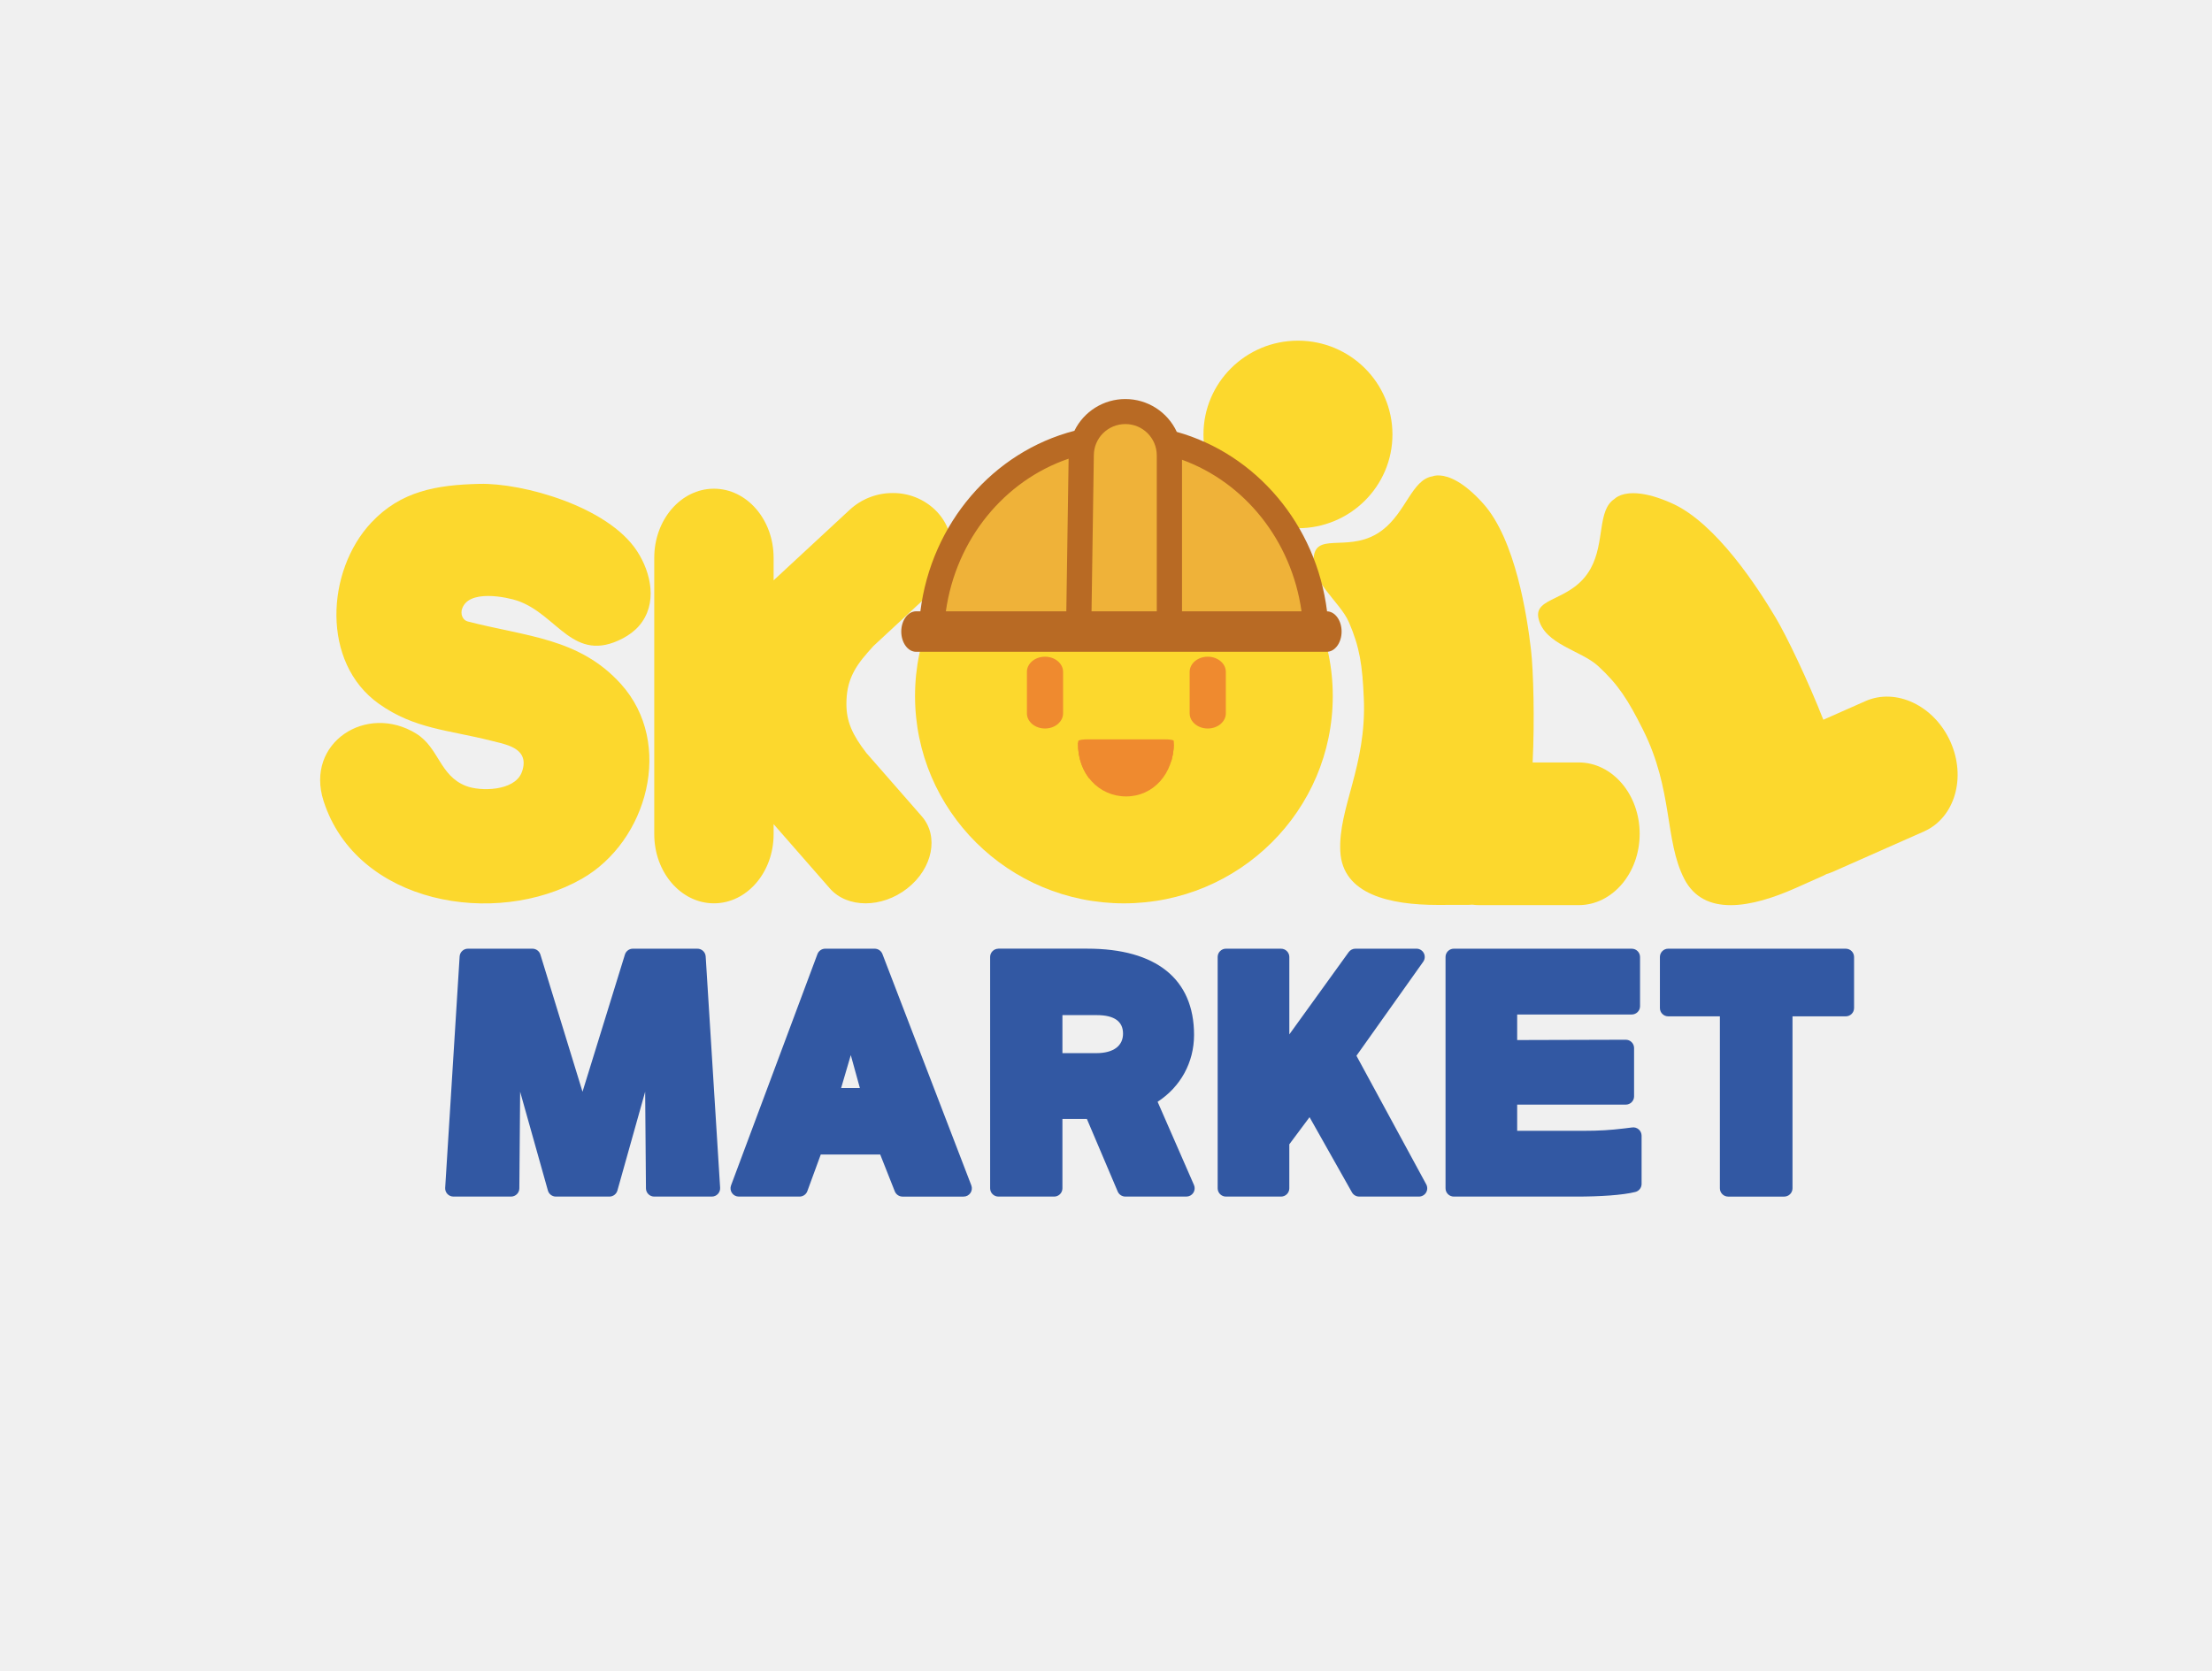
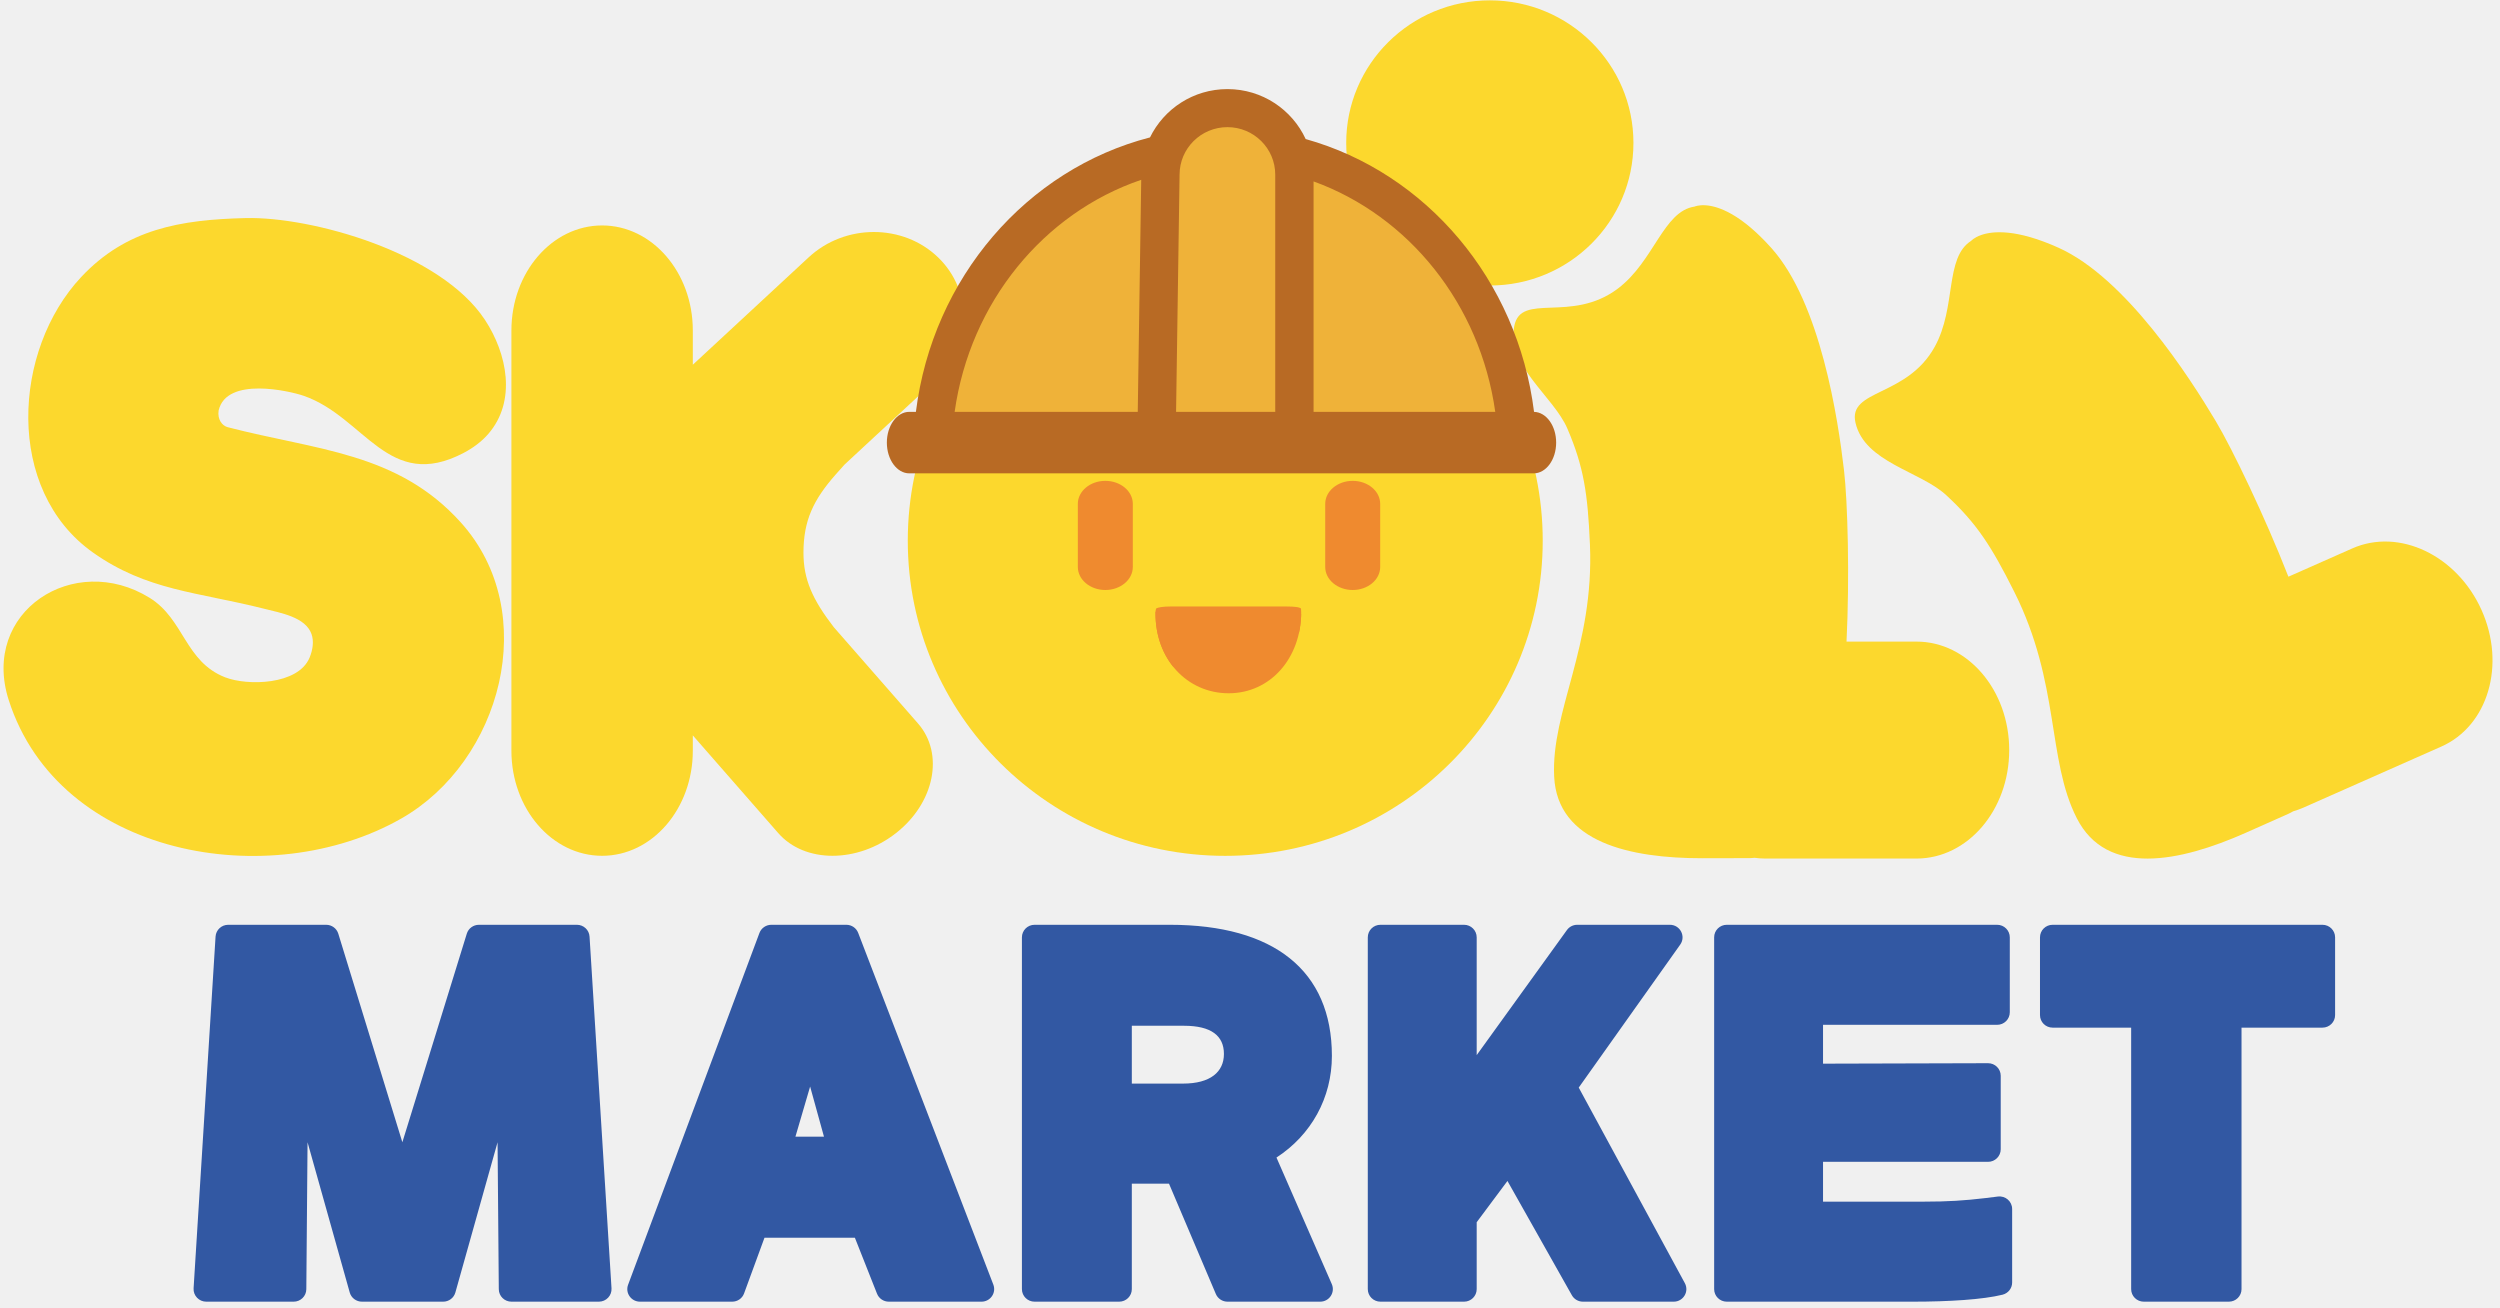
- <svg xmlns="http://www.w3.org/2000/svg" width="139" height="105" fill="none">
-   <g clip-path="url(#a)">
-     <path fill="#FCD82D" d="M57.5 43.749c0-7.197 5.876-13.03 13.125-13.03s13.125 5.833 13.125 13.03c0 7.196-5.876 13.03-13.125 13.03S57.5 50.945 57.5 43.749ZM75.625 27.307c0 3.255 2.658 5.894 5.938 5.894 3.279 0 5.937-2.639 5.937-5.894 0-3.256-2.658-5.895-5.938-5.895-3.279 0-5.937 2.64-5.937 5.895Z" />
-     <path fill="#FCD82D" d="M44.863 30.717c-2.07 0-3.75 1.944-3.75 4.343v17.373c0 2.399 1.68 4.344 3.75 4.344 2.071 0 3.75-1.945 3.75-4.344V51.8l3.534 4.041c1.093 1.25 3.274 1.249 4.869-.004 1.594-1.252 2-3.28.906-4.531l-3.48-3.979c-.88-1.142-1.257-1.977-1.255-3.089.004-1.324.41-2.178 1.337-3.228 0 0 .223-.252.367-.411l3.756-3.483c1.509-1.399 1.56-3.671.11-5.074a3.81 3.81 0 0 0-2.655-1.053 3.959 3.959 0 0 0-2.7 1.047l-4.789 4.44V35.06c0-2.399-1.679-4.343-3.75-4.343Z" />
-     <path fill="#FCD82D" d="M30.133 30.413c-2.715.064-4.947.454-6.806 2.439-2.831 3.022-3.16 8.798.484 11.385 2.23 1.583 4.338 1.633 7.063 2.322.724.184 1.722.352 1.974 1.049.111.306.048.672-.077.973-.473 1.145-2.583 1.176-3.498.816-1.662-.656-1.684-2.398-3.117-3.285-3.12-1.932-6.998.567-5.824 4.229 2.08 6.486 10.799 7.99 16.228 4.896 4.126-2.35 5.822-8.514 2.459-12.244-2.614-2.898-5.94-2.976-9.635-3.934-.225-.06-.434-.319-.374-.695.333-1.414 2.95-.799 3.51-.605 2.534.874 3.502 3.998 6.619 2.363.38-.2.739-.462 1.019-.786 1.183-1.369.773-3.327-.136-4.711-1.835-2.796-7.174-4.276-9.89-4.212ZM90.502 29.886c-.31-.025-.474.052-.474.052-1.297.192-1.669 2.255-3.174 3.391-1.92 1.449-4.008.133-4.281 1.551-.319 1.647 1.624 2.903 2.196 4.239.678 1.58.842 2.681.932 4.787.182 4.243-1.612 6.873-1.478 9.6.133 2.728 3.153 3.372 6.113 3.372l1.967-.004c.075 0 .14-.01.21-.013.145.019.291.03.44.03h6.248c2.118 0 3.834-2.007 3.834-4.484s-1.716-4.485-3.834-4.485H96.31c.13-2.653.05-5.76-.104-7.083-.247-2.122-.97-6.91-2.994-9.177-1.265-1.417-2.19-1.736-2.71-1.776Z" />
-     <path fill="#FCD82D" d="M101.874 31.114c-.293.104-.412.24-.412.24-1.105.7-.598 2.734-1.507 4.38-1.16 2.1-3.606 1.742-3.274 3.148.385 1.633 2.675 1.995 3.746 2.983 1.267 1.17 1.869 2.109 2.815 3.996 1.906 3.801 1.347 6.928 2.588 9.365 1.241 2.437 4.263 1.805 6.967.608l1.794-.8c.069-.03.124-.065.187-.097.14-.04.279-.09.415-.15l5.706-2.526c1.934-.856 2.677-3.384 1.662-5.646-1.017-2.262-3.408-3.402-5.342-2.546l-2.642 1.17c-.969-2.476-2.317-5.28-3.001-6.427-1.096-1.838-3.72-5.92-6.499-7.17-1.737-.783-2.713-.7-3.203-.528Z" />
-     <path fill="#3258A3" d="M29.406 59.629a.521.521 0 0 0-.523.486l-.908 14.543c-.02.3.22.552.523.552h3.613c.288 0 .521-.23.524-.515l.05-6.075 1.745 6.21c.063.226.27.38.506.38h3.355a.524.524 0 0 0 .506-.38l1.744-6.21.05 6.075a.521.521 0 0 0 .524.515h3.613a.522.522 0 0 0 .524-.552l-.908-14.543a.521.521 0 0 0-.524-.486h-4.048a.524.524 0 0 0-.502.366l-2.665 8.625-2.648-8.623a.524.524 0 0 0-.502-.368h-4.049Zm22.453 0a.525.525 0 0 0-.492.34l-5.43 14.541a.52.52 0 0 0 .493.7h3.81c.22 0 .417-.135.492-.34l.844-2.304h3.736l.916 2.315c.08.199.273.33.489.33h3.83a.52.52 0 0 0 .49-.706L55.45 59.962a.523.523 0 0 0-.49-.333h-3.1Zm1.604 6.688.572 2.072h-1.18l.608-2.072Zm9.28-6.688a.521.521 0 0 0-.524.52V74.69c0 .287.234.52.523.52h3.496a.52.52 0 0 0 .524-.52v-4.36h1.537l1.937 4.562a.523.523 0 0 0 .483.317h3.83a.52.52 0 0 0 .48-.727l-2.286-5.231c1.438-.935 2.29-2.47 2.29-4.204 0-3.53-2.402-5.42-6.703-5.42h-5.587Zm4.019 4.175h2.16c1.122 0 1.649.413 1.648 1.165 0 .74-.56 1.225-1.688 1.225h-2.12v-2.39Zm10.28-4.175a.52.52 0 0 0-.525.52V74.69c0 .287.234.52.524.52h3.455a.52.52 0 0 0 .523-.52v-2.766l1.272-1.706 2.664 4.726a.523.523 0 0 0 .457.265h3.752a.52.52 0 0 0 .461-.765l-4.387-8.086 4.196-5.91a.52.52 0 0 0-.428-.82h-3.83a.525.525 0 0 0-.426.217l-3.73 5.171V60.15a.52.52 0 0 0-.524-.52h-3.455Zm14.317 0a.52.52 0 0 0-.523.52V74.69c0 .287.234.52.523.52h7.682c1.513 0 2.915-.09 3.719-.29a.52.52 0 0 0 .396-.504V71.38a.522.522 0 0 0-.59-.516c-.262.034-.374.047-.515.064-.863.103-1.548.148-2.557.148h-4.156v-1.646h6.822c.29 0 .524-.233.524-.52V65.87a.522.522 0 0 0-.526-.519l-6.82.02v-1.606h7.197c.29 0 .524-.233.524-.52V60.15a.521.521 0 0 0-.524-.52H91.359Zm13.471 0a.52.52 0 0 0-.523.52v3.212c0 .288.234.52.523.52h3.246v10.81c0 .287.234.52.523.52h3.516c.29 0 .524-.233.524-.52v-10.81h3.345c.29 0 .524-.232.524-.52V60.15a.521.521 0 0 0-.524-.52H104.83Z" />
-     <path fill="#EF8A2F" d="M65.667 41.276c-.628 0-1.137.427-1.137.952v2.609c0 .525.51.952 1.137.952s1.136-.427 1.136-.952v-2.609c0-.525-.509-.952-1.136-.952Zm10.227 0c-.628 0-1.137.427-1.137.952v2.609c0 .525.51.952 1.137.952s1.136-.427 1.136-.952v-2.609c0-.525-.509-.952-1.136-.952Z" />
-     <mask id="b" width="14" height="5" x="64" y="41" maskUnits="userSpaceOnUse" style="mask-type:luminance">
-       <path fill="#000" d="M77.03 41.276h-12.5v4.513h12.5v-4.513Z" />
-       <path fill="#fff" d="M65.667 41.276c-.628 0-1.137.427-1.137.952v2.609c0 .525.51.952 1.137.952s1.136-.427 1.136-.952v-2.609c0-.525-.509-.952-1.136-.952Zm10.227 0c-.628 0-1.137.427-1.137.952v2.609c0 .525.51.952 1.137.952s1.136-.427 1.136-.952v-2.609c0-.525-.509-.952-1.136-.952Z" />
-     </mask>
-     <g mask="url(#b)">
-       <path stroke="#EF8A2F" stroke-linecap="round" stroke-linejoin="round" stroke-miterlimit="10" stroke-width="28.929" d="M65.667 41.276c-.628 0-1.137.427-1.137.952v2.609c0 .525.51.952 1.137.952s1.136-.427 1.136-.952v-2.609c0-.525-.509-.952-1.136-.952Zm10.227 0c-.628 0-1.137.427-1.137.952v2.609c0 .525.51.952 1.137.952s1.136-.427 1.136-.952v-2.609c0-.525-.509-.952-1.136-.952Z" />
-     </g>
-     <path fill="#EF8A2F" d="M68.362 46.47c-.3 0-.539.036-.582.083a.018.018 0 0 1-.004-.002c-.008-.003-.013.012-.014.016l-.022.144c-.023 1.938 1.312 3.347 3.026 3.347 1.715 0 2.989-1.437 3-3.342l-.01-.154c-.028-.063-.27-.092-.601-.092h-4.793Z" />
-     <mask id="c" width="7" height="5" x="67" y="46" maskUnits="userSpaceOnUse" style="mask-type:luminance">
-       <path fill="#000" d="M73.765 46.47H67.74v3.588h6.025V46.47Z" />
-       <path fill="#fff" d="M68.362 46.47c-.3 0-.539.036-.582.083a.018.018 0 0 1-.004-.002c-.008-.003-.013.012-.014.016l-.022.144c-.023 1.938 1.312 3.347 3.026 3.347 1.715 0 2.989-1.437 3-3.342l-.01-.154c-.028-.063-.27-.092-.601-.092h-4.793Z" />
-     </mask>
-     <g mask="url(#c)">
-       <path stroke="#EF8A2F" stroke-linejoin="round" stroke-miterlimit="10" stroke-width="28.929" d="M68.362 46.47c-.3 0-.539.036-.582.083a.018.018 0 0 1-.004-.002c-.008-.003-.013.012-.014.016l-.022.144c-.023 1.938 1.312 3.347 3.026 3.347 1.715 0 2.989-1.437 3-3.342l-.01-.154c-.028-.063-.27-.092-.601-.092h-4.793Z" />
-     </g>
-     <path fill="#EFB239" d="M70.701 26.26c1.472 0 3.102.676 3.102 1.856l2.688.826 2.625 1.669 2.546 4.75.716 3.42-8.704.074c0 1.18-1.502 1.293-2.973 1.293-1.472 0-3.102.015-3.102-1.165l-8.884.028 1.843-5.906L64 29.075l4.035-1.01c0-1.18 1.193-1.804 2.665-1.804Z" />
-     <path fill="#B86A24" d="M70.715 25.081a3.56 3.56 0 0 0-3.201 1.997c-5.095 1.317-8.986 5.8-9.678 11.345h-.271c-.514 0-.93.57-.93 1.272 0 .702.416 1.272.93 1.272h25.81c.513 0 .93-.57.93-1.272 0-.695-.408-1.258-.914-1.27-.681-5.459-4.464-9.886-9.442-11.279a3.56 3.56 0 0 0-3.234-2.065Zm0 1.573a1.97 1.97 0 0 1 1.976 1.964v9.805h-4.1l.145-9.805c0-1.085.886-1.964 1.979-1.964Zm-3.564 2.177-.144 9.592h-7.57c.639-4.536 3.686-8.223 7.714-9.592Zm7.125.066c3.928 1.423 6.883 5.064 7.51 9.526h-7.51v-9.526Z" />
+ <svg xmlns="http://www.w3.org/2000/svg" width="197" height="103" viewBox="0 0 197 103" fill="none">
+   <path d="M71.533 42.605C71.533 28.888 82.734 17.769 96.55 17.769C110.367 17.769 121.567 28.888 121.567 42.605C121.567 56.321 110.367 67.441 96.55 67.441C82.734 67.441 71.533 56.321 71.533 42.605Z" fill="#FCD82D" />
+   <path d="M106.081 11.264C106.081 17.469 111.147 22.499 117.398 22.499C123.649 22.499 128.715 17.469 128.715 11.264C128.715 5.059 123.649 0.028 117.398 0.028C111.147 0.028 106.081 5.059 106.081 11.264Z" fill="#FCD82D" />
+   <path d="M47.446 17.765C43.499 17.765 40.299 21.471 40.299 26.043V59.158C40.299 63.73 43.499 67.437 47.446 67.437C51.394 67.437 54.594 63.73 54.594 59.158V57.949L61.329 65.651C63.413 68.035 67.57 68.031 70.61 65.644C73.649 63.257 74.422 59.39 72.337 57.007L65.703 49.423C64.026 47.246 63.307 45.656 63.313 43.536C63.32 41.012 64.092 39.385 65.859 37.382C65.859 37.382 66.285 36.901 66.559 36.599L73.718 29.961C76.595 27.294 76.691 22.963 73.93 20.289C72.55 18.952 70.715 18.284 68.868 18.282C67.02 18.28 65.161 18.944 63.723 20.278L54.594 28.741V26.043C54.594 21.471 51.394 17.765 47.446 17.765Z" fill="#FCD82D" />
+   <path d="M19.369 17.184C14.194 17.307 9.94 18.049 6.396 21.832C1.001 27.593 0.372 38.603 7.318 43.533C11.57 46.551 15.588 46.647 20.782 47.961C22.161 48.309 24.064 48.63 24.545 49.959C24.756 50.543 24.635 51.24 24.398 51.814C23.497 53.996 19.474 54.056 17.729 53.368C14.563 52.12 14.52 48.799 11.79 47.108C5.842 43.425 -1.549 48.189 0.688 55.168C4.651 67.531 21.271 70.399 31.62 64.501C39.485 60.02 42.718 48.272 36.307 41.163C31.325 35.639 24.984 35.491 17.942 33.663C17.512 33.551 17.115 33.056 17.229 32.339C17.864 29.645 22.851 30.817 23.92 31.186C28.75 32.852 30.595 38.806 36.535 35.69C37.26 35.309 37.944 34.81 38.478 34.193C40.733 31.583 39.952 27.851 38.219 25.212C34.721 19.884 24.544 17.062 19.369 17.184Z" fill="#FCD82D" />
+   <path d="M134.437 16.179C133.845 16.133 133.533 16.279 133.533 16.279C131.061 16.645 130.353 20.577 127.484 22.743C123.824 25.504 119.845 22.996 119.323 25.699C118.717 28.837 122.419 31.232 123.511 33.779C124.802 36.79 125.115 38.889 125.287 42.904C125.632 50.99 122.215 56.003 122.468 61.202C122.723 66.4 128.478 67.629 134.122 67.629L137.869 67.621C138.014 67.621 138.136 67.603 138.272 67.595C138.547 67.632 138.826 67.654 139.11 67.654H151.019C155.055 67.655 158.326 63.827 158.326 59.106C158.326 54.385 155.055 50.558 151.019 50.558H145.506C145.755 45.5 145.602 39.579 145.308 37.057C144.837 33.013 143.459 23.885 139.602 19.564C137.189 16.864 135.425 16.256 134.437 16.179Z" fill="#FCD82D" />
+   <path d="M156.114 18.521C155.554 18.718 155.328 18.978 155.328 18.978C153.222 20.312 154.188 24.189 152.456 27.328C150.246 31.329 145.583 30.648 146.216 33.328C146.948 36.439 151.313 37.129 153.355 39.013C155.77 41.241 156.917 43.032 158.721 46.629C162.354 53.874 161.289 59.835 163.654 64.48C166.019 69.125 171.78 67.92 176.933 65.638L180.354 64.115C180.485 64.058 180.589 63.991 180.71 63.929C180.977 63.852 181.241 63.759 181.5 63.645L192.376 58.829C196.062 57.197 197.48 52.379 195.544 48.067C193.607 43.755 189.048 41.583 185.362 43.215L180.326 45.444C178.48 40.724 175.91 35.378 174.607 33.193C172.517 29.691 167.515 21.911 162.218 19.525C158.908 18.034 157.047 18.193 156.114 18.521Z" fill="#FCD82D" />
+   <path d="M17.984 72.873C17.456 72.873 17.019 73.278 16.986 73.801L15.255 101.52C15.22 102.09 15.677 102.572 16.253 102.572H23.14C23.689 102.572 24.133 102.135 24.138 101.59L24.235 90.01L27.559 101.849C27.68 102.278 28.075 102.572 28.523 102.572H34.919C35.368 102.572 35.763 102.278 35.883 101.849L39.208 90.01L39.305 101.59C39.309 102.135 39.754 102.572 40.302 102.572H47.19C47.766 102.572 48.223 102.09 48.187 101.52L46.456 73.801C46.424 73.278 45.986 72.873 45.459 72.873H37.741C37.302 72.873 36.913 73.155 36.784 73.572L31.706 90.01L26.658 73.575C26.53 73.158 26.141 72.873 25.701 72.873C25.641 72.873 18.044 72.873 17.984 72.873ZM60.782 72.873C60.364 72.873 59.989 73.131 59.843 73.52L49.494 101.238C49.252 101.886 49.736 102.572 50.432 102.572H57.695C58.116 102.572 58.49 102.315 58.633 101.922L60.242 97.532H67.364L69.109 101.944C69.26 102.324 69.629 102.572 70.04 102.572H77.341C78.041 102.572 78.524 101.877 78.275 101.228L67.624 73.509C67.476 73.124 67.104 72.873 66.69 72.873C66.505 72.873 60.966 72.873 60.782 72.873ZM63.838 85.62L64.929 89.57H62.68C62.974 88.57 63.289 87.491 63.838 85.62ZM81.526 72.873C80.973 72.873 80.527 73.316 80.527 73.863V101.583C80.527 102.13 80.973 102.572 81.526 102.572H88.189C88.741 102.572 89.187 102.13 89.187 101.583V93.271H92.116L95.809 101.967C95.965 102.335 96.328 102.572 96.729 102.572H104.029C104.749 102.572 105.231 101.842 104.945 101.186L100.586 91.215C103.328 89.433 104.953 86.507 104.953 83.203C104.953 76.473 100.373 72.873 92.176 72.873C92.093 72.873 81.608 72.873 81.526 72.873ZM89.187 80.83H93.304C95.442 80.83 96.447 81.619 96.445 83.051C96.447 84.463 95.379 85.387 93.229 85.387H89.187C89.187 84.208 89.187 82.009 89.187 80.83ZM108.78 72.873C108.227 72.873 107.782 73.316 107.782 73.863V101.583C107.782 102.13 108.227 102.572 108.78 102.572H115.366C115.917 102.572 116.363 102.13 116.363 101.583V96.311L118.787 93.059L123.864 102.066C124.041 102.38 124.374 102.572 124.735 102.572H131.887C132.643 102.572 133.124 101.774 132.766 101.113L124.404 85.702L132.401 74.436C132.867 73.779 132.395 72.873 131.585 72.873H124.285C123.963 72.873 123.662 73.027 123.474 73.287L116.363 83.144V73.863C116.363 73.316 115.917 72.873 115.366 72.873C115.314 72.873 108.831 72.873 108.78 72.873ZM136.072 72.873C135.52 72.873 135.073 73.316 135.075 73.863V101.583C135.075 102.13 135.52 102.572 136.072 102.572H150.714C153.598 102.572 156.27 102.402 157.802 102.022C158.246 101.911 158.557 101.516 158.557 101.061V95.269C158.557 94.672 158.031 94.211 157.433 94.287C156.932 94.35 156.719 94.376 156.45 94.409C154.805 94.605 153.5 94.69 151.578 94.69H143.655V91.552H156.658C157.211 91.552 157.657 91.109 157.657 90.561V84.77C157.657 84.221 157.208 83.778 156.655 83.78L143.655 83.817V80.756H157.373C157.926 80.756 158.372 80.313 158.372 79.766V73.863C158.372 73.316 157.926 72.873 157.373 72.873C157.208 72.873 136.238 72.873 136.072 72.873ZM161.748 72.873C161.196 72.873 160.751 73.316 160.751 73.863V79.987C160.751 80.536 161.196 80.978 161.748 80.978H167.935V101.583C167.935 102.13 168.381 102.572 168.932 102.572H175.633C176.186 102.572 176.632 102.13 176.632 101.583V80.978H183.009C183.56 80.978 184.007 80.536 184.006 79.987V73.863C184.006 73.316 183.56 72.873 183.009 72.873C182.843 72.873 161.914 72.873 161.748 72.873Z" fill="#3258A3" />
+   <path d="M87.1 37.891C85.904 37.891 84.933 38.704 84.933 39.705V44.677C84.934 45.679 85.904 46.492 87.1 46.492C88.296 46.492 89.266 45.679 89.266 44.677V39.705C89.266 38.704 88.296 37.891 87.1 37.891ZM106.593 37.891C105.397 37.891 104.427 38.704 104.427 39.705V44.677C104.427 45.679 105.397 46.492 106.593 46.492C107.789 46.492 108.759 45.679 108.759 44.677V39.705C108.759 38.704 107.789 37.891 106.593 37.891Z" fill="#EF8A2F" />
+   <mask id="mask0_553_573" style="mask-type:luminance" maskUnits="userSpaceOnUse" x="84" y="37" width="25" height="10">
+     <path d="M108.759 37.891H84.933V46.492H108.759V37.891Z" fill="black" />
+     <path d="M87.1 37.891C85.904 37.891 84.933 38.704 84.933 39.705V44.677C84.934 45.679 85.904 46.492 87.1 46.492C88.296 46.492 89.266 45.679 89.266 44.677V39.705C89.266 38.704 88.296 37.891 87.1 37.891ZM106.593 37.891C105.397 37.891 104.427 38.704 104.427 39.705V44.677C104.427 45.679 105.397 46.492 106.593 46.492C107.789 46.492 108.759 45.679 108.759 44.677V39.705C108.759 38.704 107.789 37.891 106.593 37.891Z" fill="white" />
+   </mask>
+   <g mask="url(#mask0_553_573)">
+     <path d="M87.1 37.891C85.904 37.891 84.933 38.704 84.933 39.705V44.677C84.934 45.679 85.904 46.492 87.1 46.492C88.296 46.492 89.266 45.679 89.266 44.677V39.705C89.266 38.704 88.296 37.891 87.1 37.891ZM106.593 37.891C105.397 37.891 104.427 38.704 104.427 39.705V44.677C104.427 45.679 105.397 46.492 106.593 46.492C107.789 46.492 108.759 45.679 108.759 44.677V39.705C108.759 38.704 107.789 37.891 106.593 37.891Z" stroke="#EF8A2F" stroke-width="28.929" stroke-miterlimit="10" stroke-linecap="round" stroke-linejoin="round" />
  </g>
-   <defs>
-     <clipPath id="a">
-       <path fill="#fff" d="M0 .937h139v103.495H0z" />
-     </clipPath>
-   </defs>
+   <path d="M92.236 47.791C91.664 47.791 91.21 47.861 91.127 47.95C91.123 47.949 91.121 47.947 91.12 47.946C91.104 47.94 91.096 47.968 91.094 47.976C91.092 47.977 91.052 48.251 91.052 48.251C91.008 51.946 93.552 54.63 96.82 54.63C100.088 54.63 102.516 51.891 102.536 48.26L102.519 47.967C102.464 47.846 102.002 47.791 101.372 47.791H92.236Z" fill="#EF8A2F" />
+   <mask id="mask1_553_573" style="mask-type:luminance" maskUnits="userSpaceOnUse" x="91" y="47" width="12" height="8">
+     <path d="M102.535 47.791H91.05V54.63H102.535V47.791Z" fill="black" />
+     <path d="M92.236 47.791C91.664 47.791 91.21 47.861 91.127 47.95C91.123 47.949 91.121 47.947 91.12 47.946C91.104 47.94 91.096 47.968 91.094 47.976C91.092 47.977 91.052 48.251 91.052 48.251C91.008 51.946 93.552 54.63 96.82 54.63C100.088 54.63 102.516 51.891 102.536 48.26L102.519 47.967C102.464 47.846 102.002 47.791 101.372 47.791H92.236Z" fill="white" />
+   </mask>
+   <g mask="url(#mask1_553_573)">
+     <path d="M92.236 47.791C91.664 47.791 91.21 47.861 91.127 47.95C91.123 47.949 91.121 47.947 91.12 47.946C91.104 47.94 91.096 47.968 91.094 47.976C91.092 47.977 91.052 48.251 91.052 48.251C91.008 51.946 93.552 54.63 96.82 54.63C100.088 54.63 102.516 51.891 102.536 48.26L102.519 47.967C102.464 47.846 102.002 47.791 101.372 47.791H92.236Z" stroke="#EF8A2F" stroke-width="28.929" stroke-miterlimit="10" stroke-linejoin="round" />
+   </g>
+   <path d="M96.696 9.27C99.5 9.27 102.608 10.557 102.608 12.806L107.731 14.38L112.734 17.562L117.587 26.616L118.953 33.133L102.363 33.275C102.363 35.525 99.5 35.74 96.696 35.74C93.89 35.74 90.782 35.768 90.782 33.519L73.849 33.572L77.361 22.315L83.924 14.635L91.616 12.709C91.616 10.46 93.89 9.27 96.696 9.27Z" fill="#EFB239" />
+   <path d="M96.722 7.021C94.034 7.021 91.72 8.578 90.62 10.828C80.909 13.338 73.493 21.884 72.173 32.453H71.656C70.677 32.453 69.884 33.538 69.884 34.877C69.884 36.216 70.677 37.301 71.656 37.301H120.853C121.831 37.301 122.625 36.216 122.625 34.877C122.625 33.552 121.848 32.478 120.883 32.456C119.585 22.051 112.374 13.613 102.887 10.957C101.815 8.637 99.461 7.021 96.722 7.021ZM96.722 10.019C98.803 10.019 100.489 11.696 100.489 13.763V32.453H92.675C92.718 29.585 92.95 13.776 92.95 13.763C92.95 11.696 94.639 10.019 96.722 10.019ZM89.928 14.169L89.655 32.453H75.226C76.443 23.807 82.25 16.779 89.928 14.169ZM103.509 14.295C110.997 17.006 116.63 23.948 117.826 32.453H103.509V14.295Z" fill="#B86A24" />
</svg>
